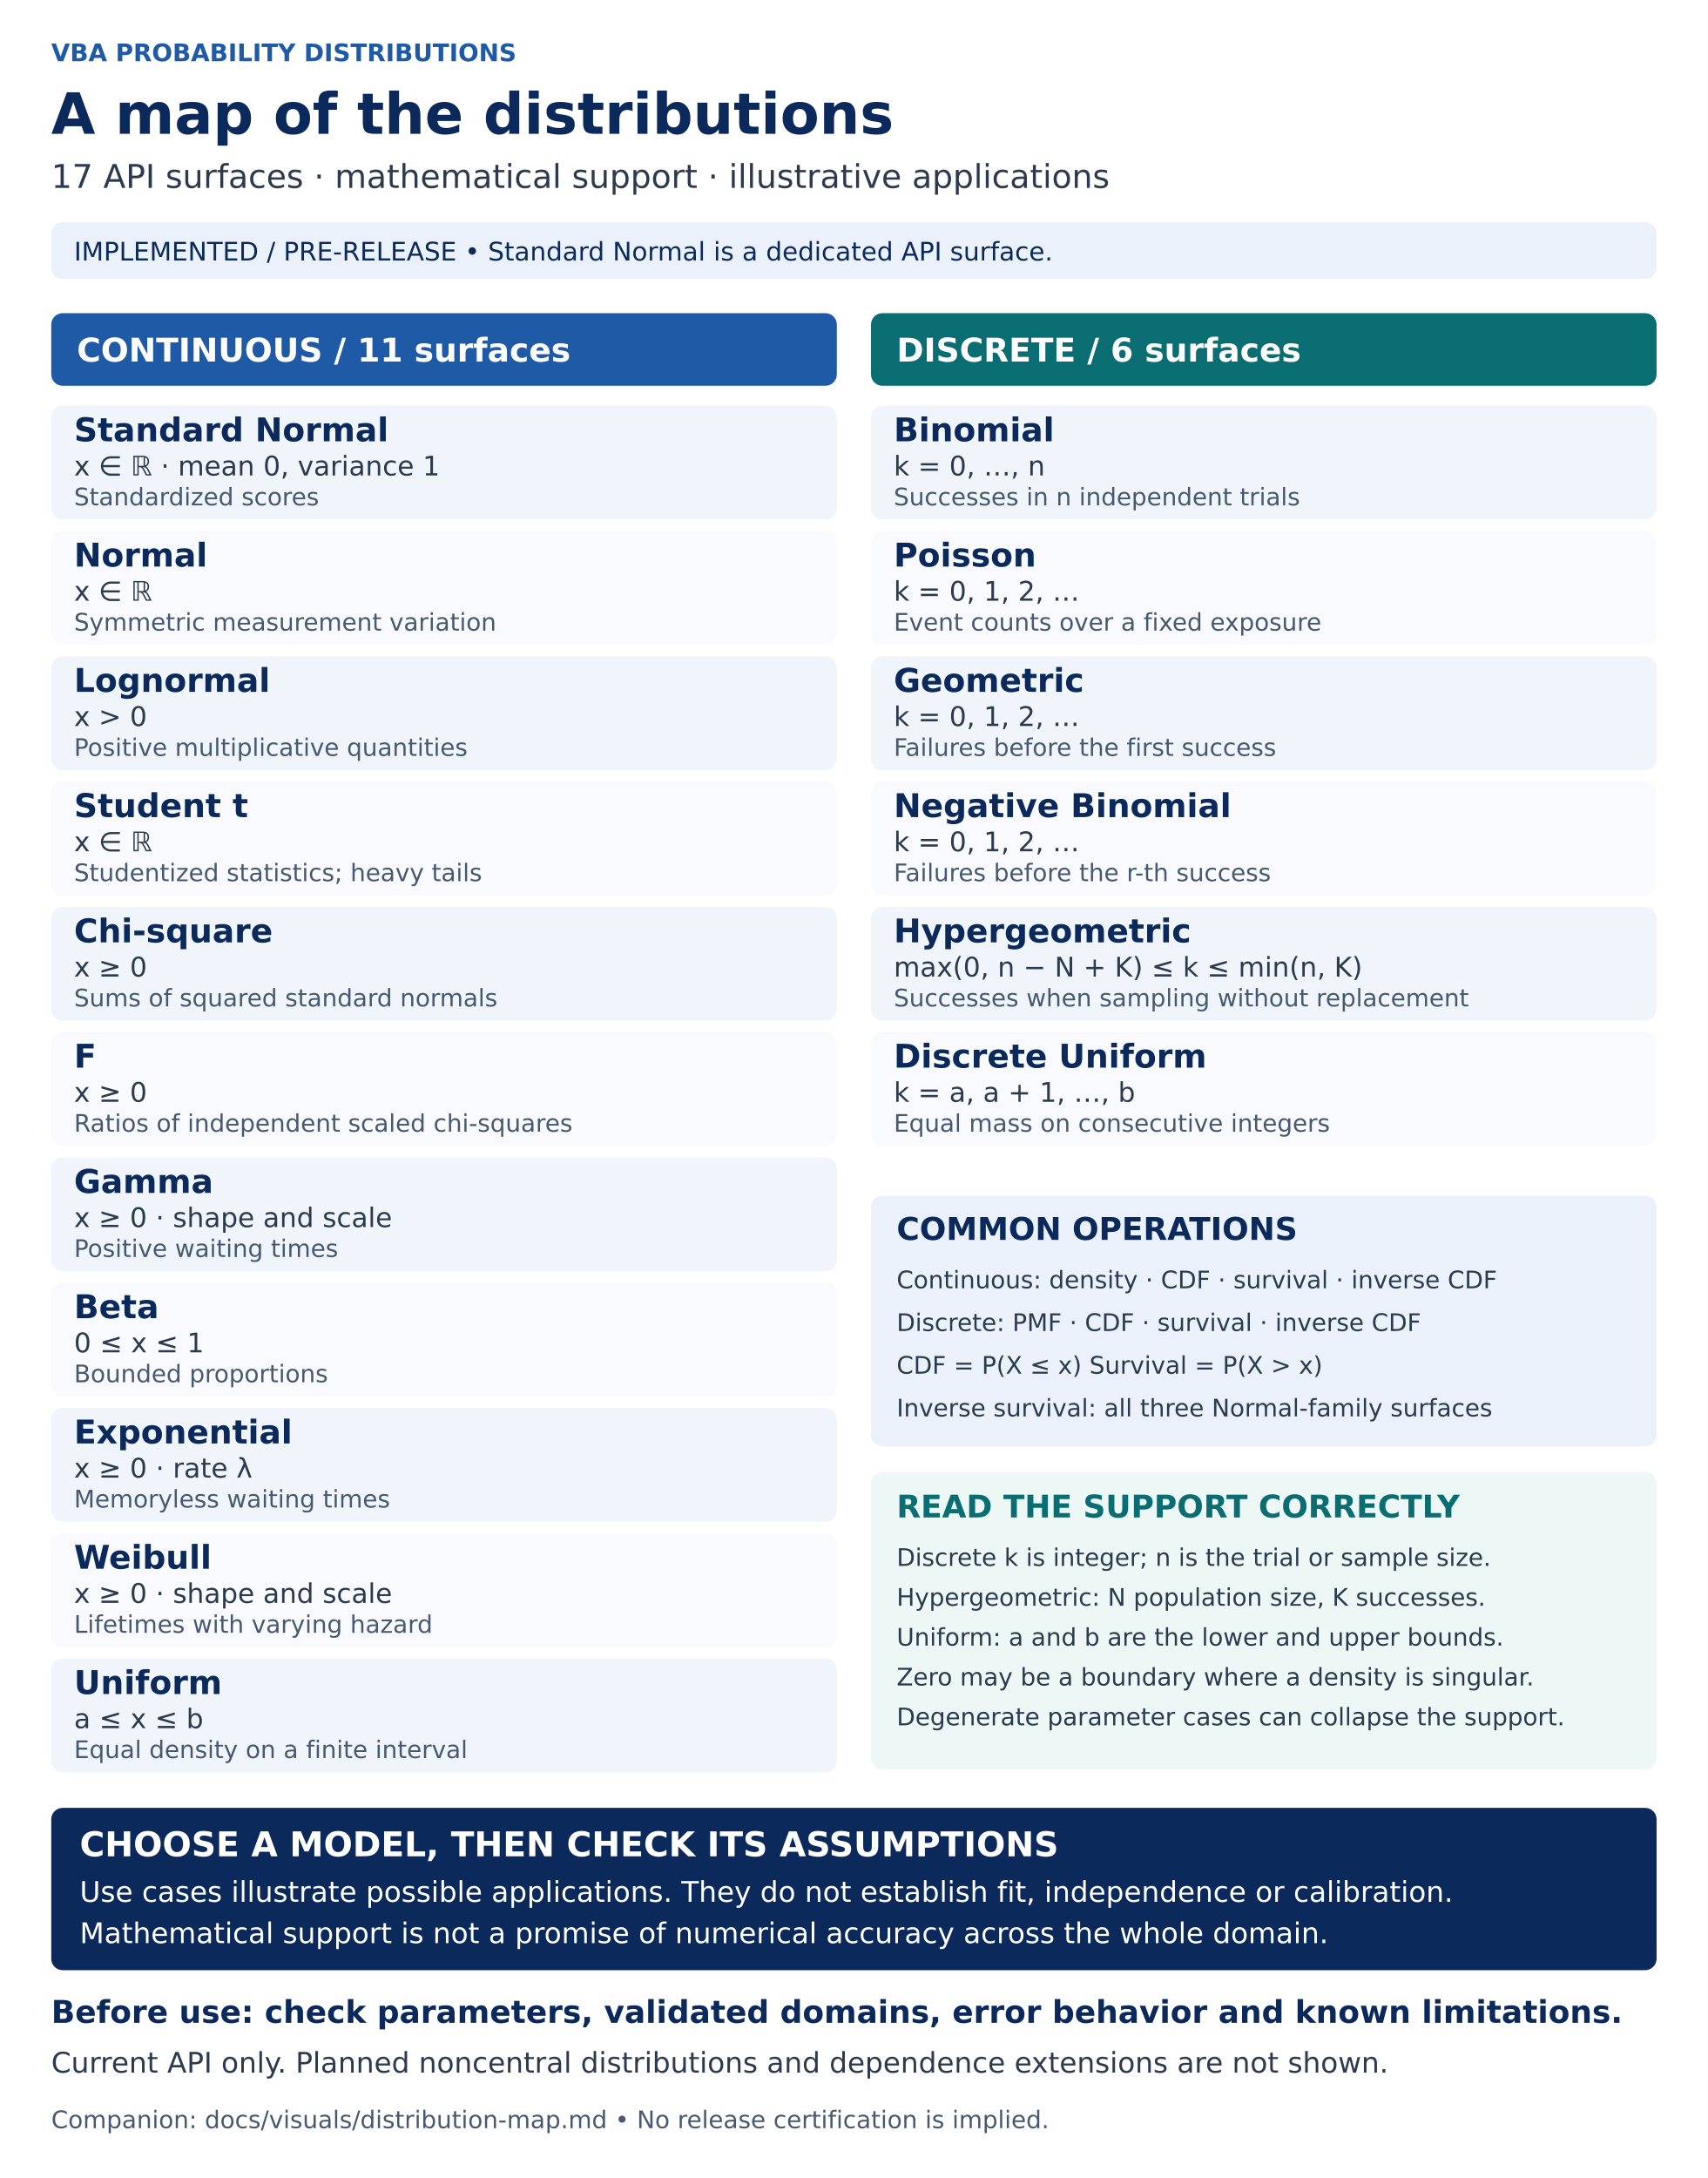
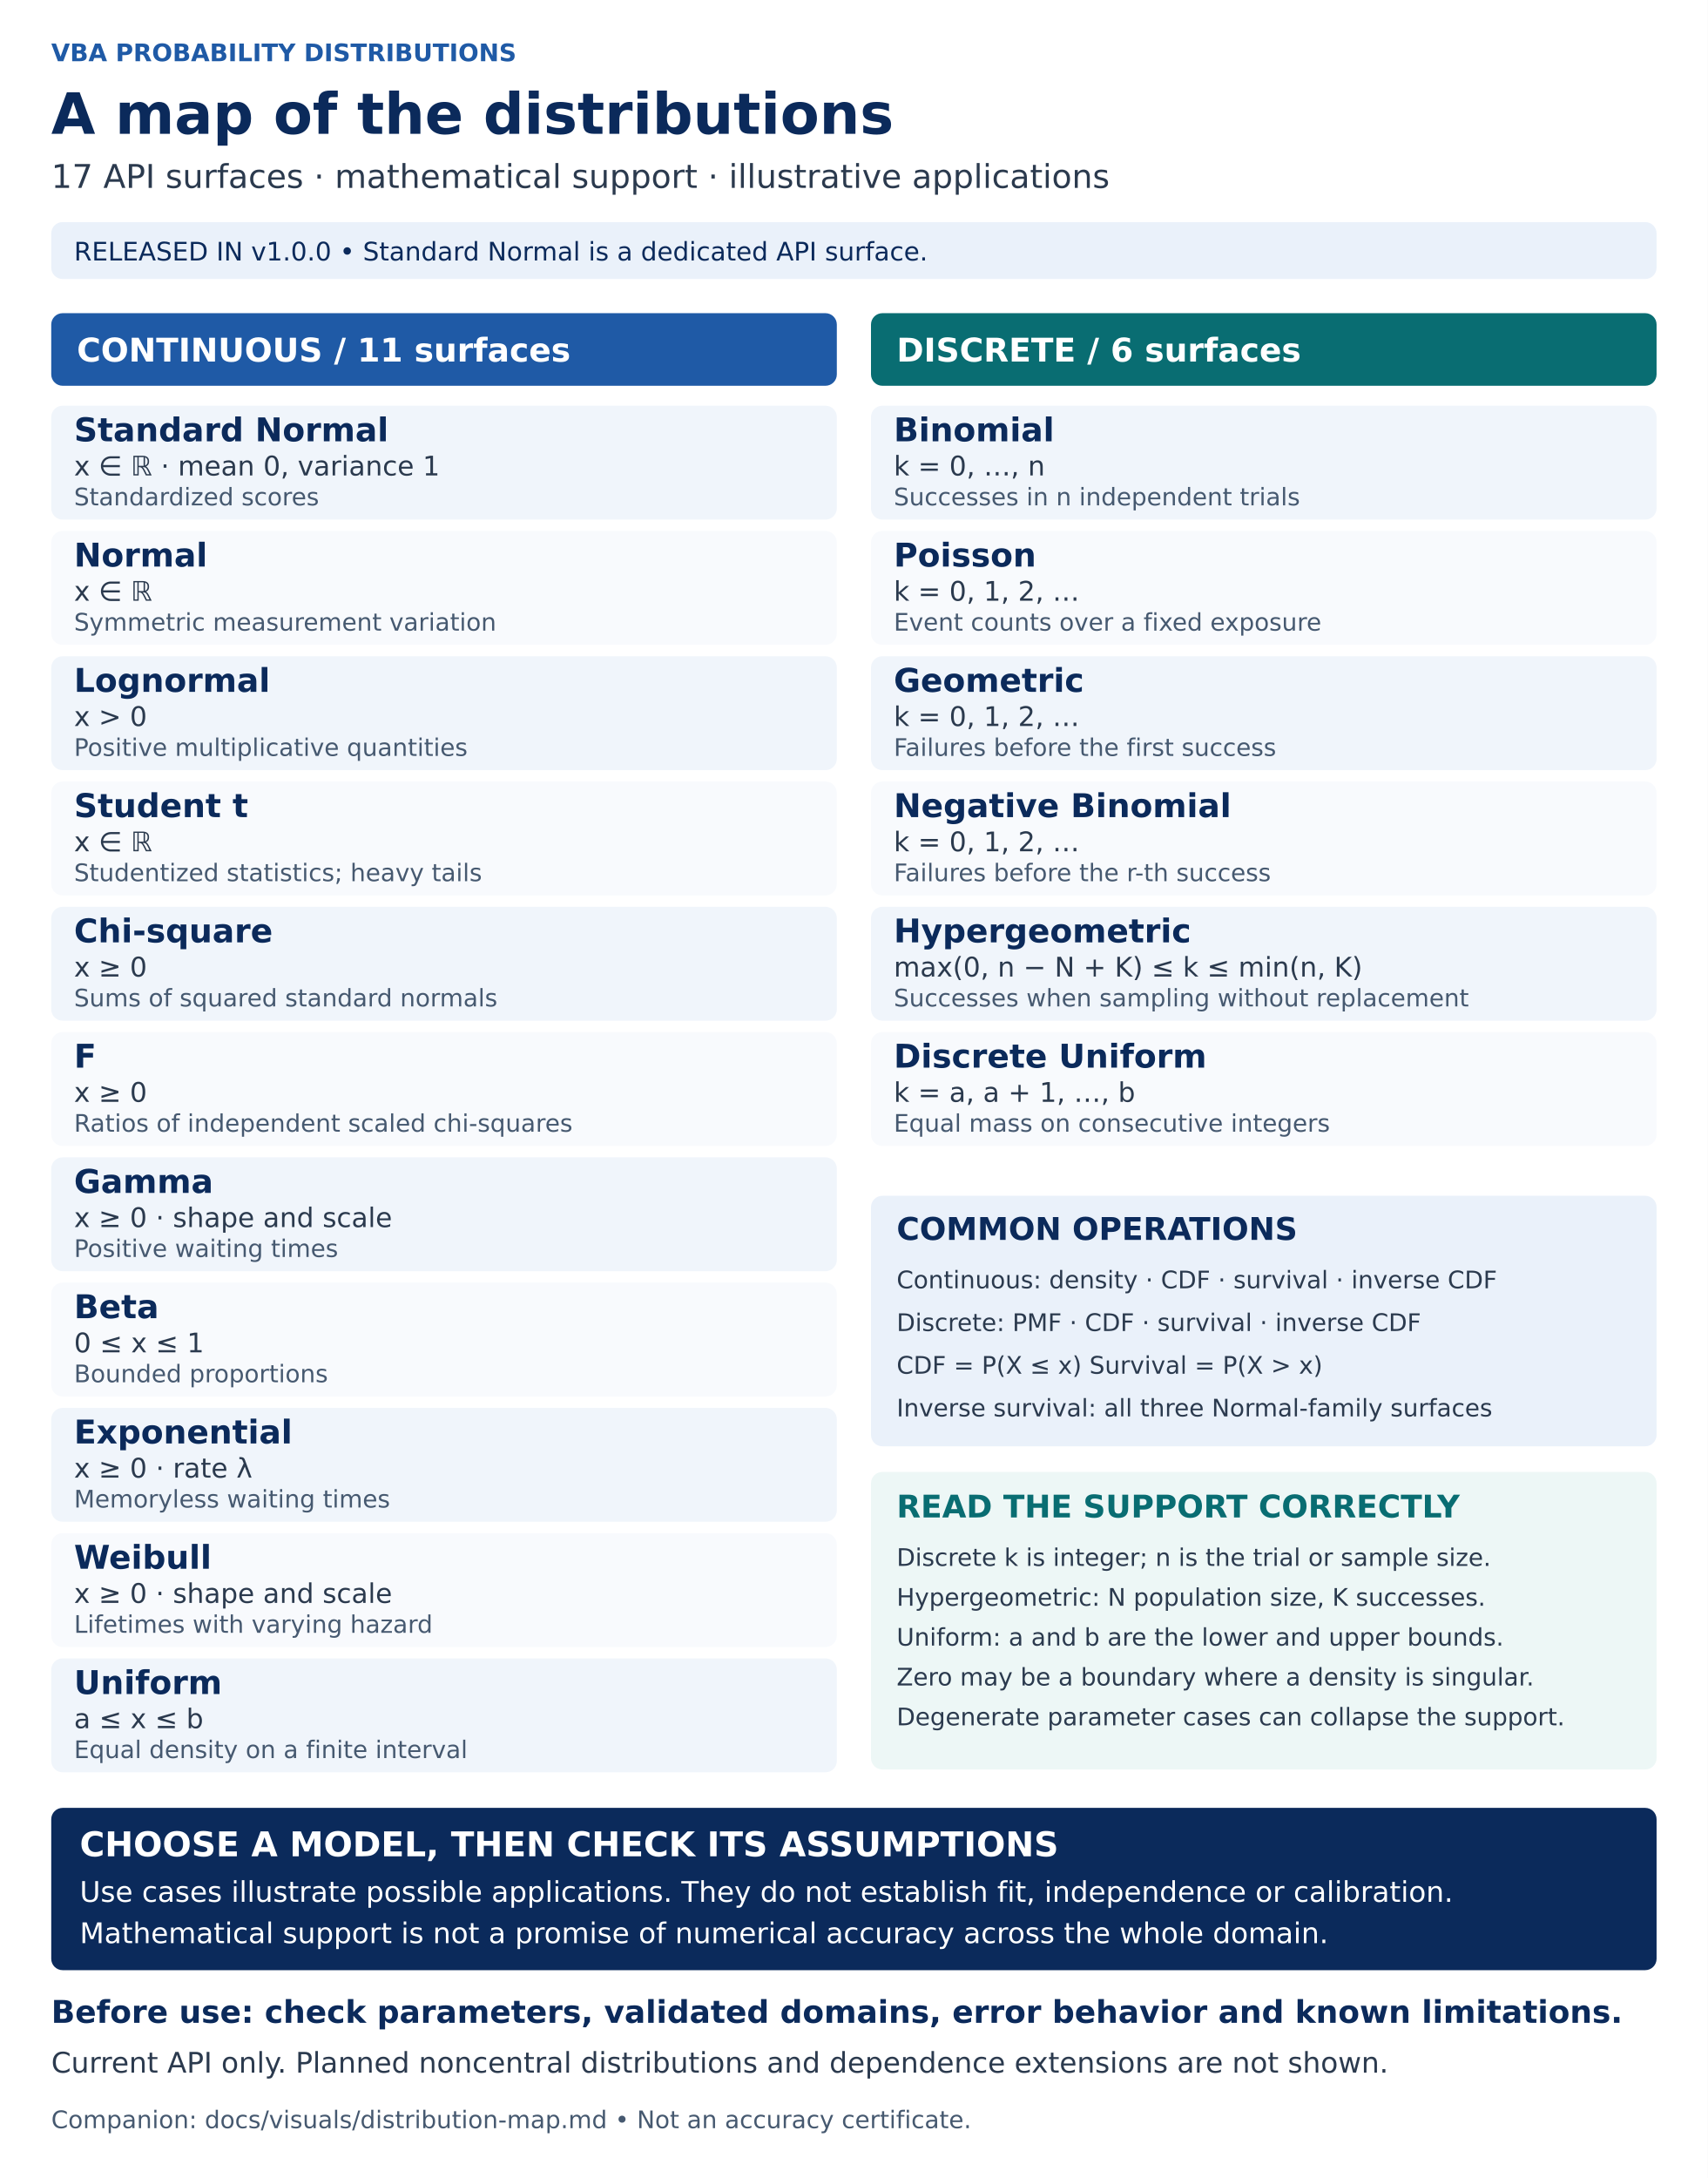
<svg xmlns="http://www.w3.org/2000/svg" width="1200" height="1530" viewBox="0 0 1200 1530" role="img" aria-labelledby="title desc">
  <rect width="1200" height="1530" fill="white" />
  <g font-family="DejaVu Sans, Arial, sans-serif">
    <text x="36" y="43" font-size="17" fill="#1F5AA6" font-weight="bold">VBA PROBABILITY DISTRIBUTIONS</text>
    <text x="36" y="94" font-size="40" fill="#0B2A5B" font-weight="bold">A map of the distributions</text>
    <text x="36" y="132" font-size="23" fill="#2B3A4E" font-weight="normal">17 API surfaces · mathematical support · illustrative applications</text>
    <rect x="36" y="156" width="1128" height="40" rx="8" fill="#EAF1FA" />
-     <text x="52" y="183" font-size="18" fill="#0B2A5B" font-weight="normal">IMPLEMENTED / PRE-RELEASE    •    Standard Normal is a dedicated API surface.</text>
+     <text x="52" y="183" font-size="18" fill="#0B2A5B" font-weight="normal">RELEASED IN v1.0.0    •    Standard Normal is a dedicated API surface.</text>
    <rect x="36" y="220" width="552" height="51" rx="8" fill="#1F5AA6" />
    <text x="54" y="254" font-size="23" fill="white" font-weight="bold">CONTINUOUS  /  11 surfaces</text>
    <rect x="36" y="285" width="552" height="80" rx="8" fill="#F0F5FB" />
    <text x="52" y="310" font-size="23" fill="#0B2A5B" font-weight="bold">Standard Normal</text>
    <text x="52" y="334" font-size="19" fill="#2B3A4E" font-weight="normal">x ∈ ℝ  ·  mean 0, variance 1</text>
    <text x="52" y="355" font-size="17" fill="#465970" font-weight="normal">Standardized scores</text>
    <rect x="36" y="373" width="552" height="80" rx="8" fill="#F8FAFD" />
    <text x="52" y="398" font-size="23" fill="#0B2A5B" font-weight="bold">Normal</text>
    <text x="52" y="422" font-size="19" fill="#2B3A4E" font-weight="normal">x ∈ ℝ</text>
    <text x="52" y="443" font-size="17" fill="#465970" font-weight="normal">Symmetric measurement variation</text>
    <rect x="36" y="461" width="552" height="80" rx="8" fill="#F0F5FB" />
    <text x="52" y="486" font-size="23" fill="#0B2A5B" font-weight="bold">Lognormal</text>
    <text x="52" y="510" font-size="19" fill="#2B3A4E" font-weight="normal">x &gt; 0</text>
    <text x="52" y="531" font-size="17" fill="#465970" font-weight="normal">Positive multiplicative quantities</text>
    <rect x="36" y="549" width="552" height="80" rx="8" fill="#F8FAFD" />
    <text x="52" y="574" font-size="23" fill="#0B2A5B" font-weight="bold">Student t</text>
    <text x="52" y="598" font-size="19" fill="#2B3A4E" font-weight="normal">x ∈ ℝ</text>
    <text x="52" y="619" font-size="17" fill="#465970" font-weight="normal">Studentized statistics; heavy tails</text>
    <rect x="36" y="637" width="552" height="80" rx="8" fill="#F0F5FB" />
    <text x="52" y="662" font-size="23" fill="#0B2A5B" font-weight="bold">Chi-square</text>
    <text x="52" y="686" font-size="19" fill="#2B3A4E" font-weight="normal">x ≥ 0</text>
    <text x="52" y="707" font-size="17" fill="#465970" font-weight="normal">Sums of squared standard normals</text>
    <rect x="36" y="725" width="552" height="80" rx="8" fill="#F8FAFD" />
    <text x="52" y="750" font-size="23" fill="#0B2A5B" font-weight="bold">F</text>
    <text x="52" y="774" font-size="19" fill="#2B3A4E" font-weight="normal">x ≥ 0</text>
    <text x="52" y="795" font-size="17" fill="#465970" font-weight="normal">Ratios of independent scaled chi-squares</text>
    <rect x="36" y="813" width="552" height="80" rx="8" fill="#F0F5FB" />
    <text x="52" y="838" font-size="23" fill="#0B2A5B" font-weight="bold">Gamma</text>
    <text x="52" y="862" font-size="19" fill="#2B3A4E" font-weight="normal">x ≥ 0  ·  shape and scale</text>
    <text x="52" y="883" font-size="17" fill="#465970" font-weight="normal">Positive waiting times</text>
    <rect x="36" y="901" width="552" height="80" rx="8" fill="#F8FAFD" />
    <text x="52" y="926" font-size="23" fill="#0B2A5B" font-weight="bold">Beta</text>
    <text x="52" y="950" font-size="19" fill="#2B3A4E" font-weight="normal">0 ≤ x ≤ 1</text>
    <text x="52" y="971" font-size="17" fill="#465970" font-weight="normal">Bounded proportions</text>
    <rect x="36" y="989" width="552" height="80" rx="8" fill="#F0F5FB" />
    <text x="52" y="1014" font-size="23" fill="#0B2A5B" font-weight="bold">Exponential</text>
    <text x="52" y="1038" font-size="19" fill="#2B3A4E" font-weight="normal">x ≥ 0  ·  rate λ</text>
    <text x="52" y="1059" font-size="17" fill="#465970" font-weight="normal">Memoryless waiting times</text>
    <rect x="36" y="1077" width="552" height="80" rx="8" fill="#F8FAFD" />
    <text x="52" y="1102" font-size="23" fill="#0B2A5B" font-weight="bold">Weibull</text>
    <text x="52" y="1126" font-size="19" fill="#2B3A4E" font-weight="normal">x ≥ 0  ·  shape and scale</text>
    <text x="52" y="1147" font-size="17" fill="#465970" font-weight="normal">Lifetimes with varying hazard</text>
    <rect x="36" y="1165" width="552" height="80" rx="8" fill="#F0F5FB" />
    <text x="52" y="1190" font-size="23" fill="#0B2A5B" font-weight="bold">Uniform</text>
    <text x="52" y="1214" font-size="19" fill="#2B3A4E" font-weight="normal">a ≤ x ≤ b</text>
    <text x="52" y="1235" font-size="17" fill="#465970" font-weight="normal">Equal density on a finite interval</text>
    <rect x="612" y="220" width="552" height="51" rx="8" fill="#096D72" />
    <text x="630" y="254" font-size="23" fill="white" font-weight="bold">DISCRETE  /  6 surfaces</text>
    <rect x="612" y="285" width="552" height="80" rx="8" fill="#F0F5FB" />
    <text x="628" y="310" font-size="23" fill="#0B2A5B" font-weight="bold">Binomial</text>
    <text x="628" y="334" font-size="19" fill="#2B3A4E" font-weight="normal">k = 0, …, n</text>
    <text x="628" y="355" font-size="17" fill="#465970" font-weight="normal">Successes in n independent trials</text>
    <rect x="612" y="373" width="552" height="80" rx="8" fill="#F8FAFD" />
    <text x="628" y="398" font-size="23" fill="#0B2A5B" font-weight="bold">Poisson</text>
    <text x="628" y="422" font-size="19" fill="#2B3A4E" font-weight="normal">k = 0, 1, 2, …</text>
    <text x="628" y="443" font-size="17" fill="#465970" font-weight="normal">Event counts over a fixed exposure</text>
    <rect x="612" y="461" width="552" height="80" rx="8" fill="#F0F5FB" />
    <text x="628" y="486" font-size="23" fill="#0B2A5B" font-weight="bold">Geometric</text>
    <text x="628" y="510" font-size="19" fill="#2B3A4E" font-weight="normal">k = 0, 1, 2, …</text>
    <text x="628" y="531" font-size="17" fill="#465970" font-weight="normal">Failures before the first success</text>
    <rect x="612" y="549" width="552" height="80" rx="8" fill="#F8FAFD" />
    <text x="628" y="574" font-size="23" fill="#0B2A5B" font-weight="bold">Negative Binomial</text>
    <text x="628" y="598" font-size="19" fill="#2B3A4E" font-weight="normal">k = 0, 1, 2, …</text>
    <text x="628" y="619" font-size="17" fill="#465970" font-weight="normal">Failures before the r-th success</text>
    <rect x="612" y="637" width="552" height="80" rx="8" fill="#F0F5FB" />
    <text x="628" y="662" font-size="23" fill="#0B2A5B" font-weight="bold">Hypergeometric</text>
    <text x="628" y="686" font-size="19" fill="#2B3A4E" font-weight="normal">max(0, n − N + K) ≤ k ≤ min(n, K)</text>
    <text x="628" y="707" font-size="17" fill="#465970" font-weight="normal">Successes when sampling without replacement</text>
    <rect x="612" y="725" width="552" height="80" rx="8" fill="#F8FAFD" />
    <text x="628" y="750" font-size="23" fill="#0B2A5B" font-weight="bold">Discrete Uniform</text>
    <text x="628" y="774" font-size="19" fill="#2B3A4E" font-weight="normal">k = a, a + 1, …, b</text>
    <text x="628" y="795" font-size="17" fill="#465970" font-weight="normal">Equal mass on consecutive integers</text>
    <rect x="612" y="840" width="552" height="176" rx="8" fill="#EAF1FA" />
    <text x="630" y="871" font-size="22" fill="#0B2A5B" font-weight="bold">COMMON OPERATIONS</text>
    <text x="630" y="905" font-size="17" fill="#2B3A4E" font-weight="normal">Continuous: density · CDF · survival · inverse CDF</text>
    <text x="630" y="935" font-size="17" fill="#2B3A4E" font-weight="normal">Discrete: PMF · CDF · survival · inverse CDF</text>
    <text x="630" y="965" font-size="17" fill="#2B3A4E" font-weight="normal">CDF = P(X ≤ x)     Survival = P(X &gt; x)</text>
    <text x="630" y="995" font-size="17" fill="#2B3A4E" font-weight="normal">Inverse survival: all three Normal-family surfaces</text>
    <rect x="612" y="1034" width="552" height="209" rx="8" fill="#EDF7F6" />
    <text x="630" y="1066" font-size="22" fill="#096D72" font-weight="bold">READ THE SUPPORT CORRECTLY</text>
    <text x="630" y="1100" font-size="17" fill="#2B3A4E" font-weight="normal">Discrete k is integer; n is the trial or sample size.</text>
    <text x="630" y="1128" font-size="17" fill="#2B3A4E" font-weight="normal">Hypergeometric: N population size, K successes.</text>
    <text x="630" y="1156" font-size="17" fill="#2B3A4E" font-weight="normal">Uniform: a and b are the lower and upper bounds.</text>
    <text x="630" y="1184" font-size="17" fill="#2B3A4E" font-weight="normal">Zero may be a boundary where a density is singular.</text>
    <text x="630" y="1212" font-size="17" fill="#2B3A4E" font-weight="normal">Degenerate parameter cases can collapse the support.</text>
    <rect x="36" y="1270" width="1128" height="114" rx="8" fill="#0B2A5B" />
    <text x="56" y="1304" font-size="24" fill="white" font-weight="bold">CHOOSE A MODEL, THEN CHECK ITS ASSUMPTIONS</text>
    <text x="56" y="1336" font-size="20" fill="white" font-weight="normal">Use cases illustrate possible applications. They do not establish fit, independence or calibration.</text>
    <text x="56" y="1365" font-size="20" fill="white" font-weight="normal">Mathematical support is not a promise of numerical accuracy across the whole domain.</text>
    <text x="36" y="1421" font-size="22" fill="#0B2A5B" font-weight="bold">Before use: check parameters, validated domains, error behavior and known limitations.</text>
    <text x="36" y="1456" font-size="20" fill="#2B3A4E" font-weight="normal">Current API only. Planned noncentral distributions and dependence extensions are not shown.</text>
-     <text x="36" y="1495" font-size="17" fill="#465970" font-weight="normal">Companion: docs/visuals/distribution-map.md  •  No release certification is implied.</text>
+     <text x="36" y="1495" font-size="17" fill="#465970" font-weight="normal">Companion: docs/visuals/distribution-map.md  •  Not an accuracy certificate.</text>
  </g>
</svg>
